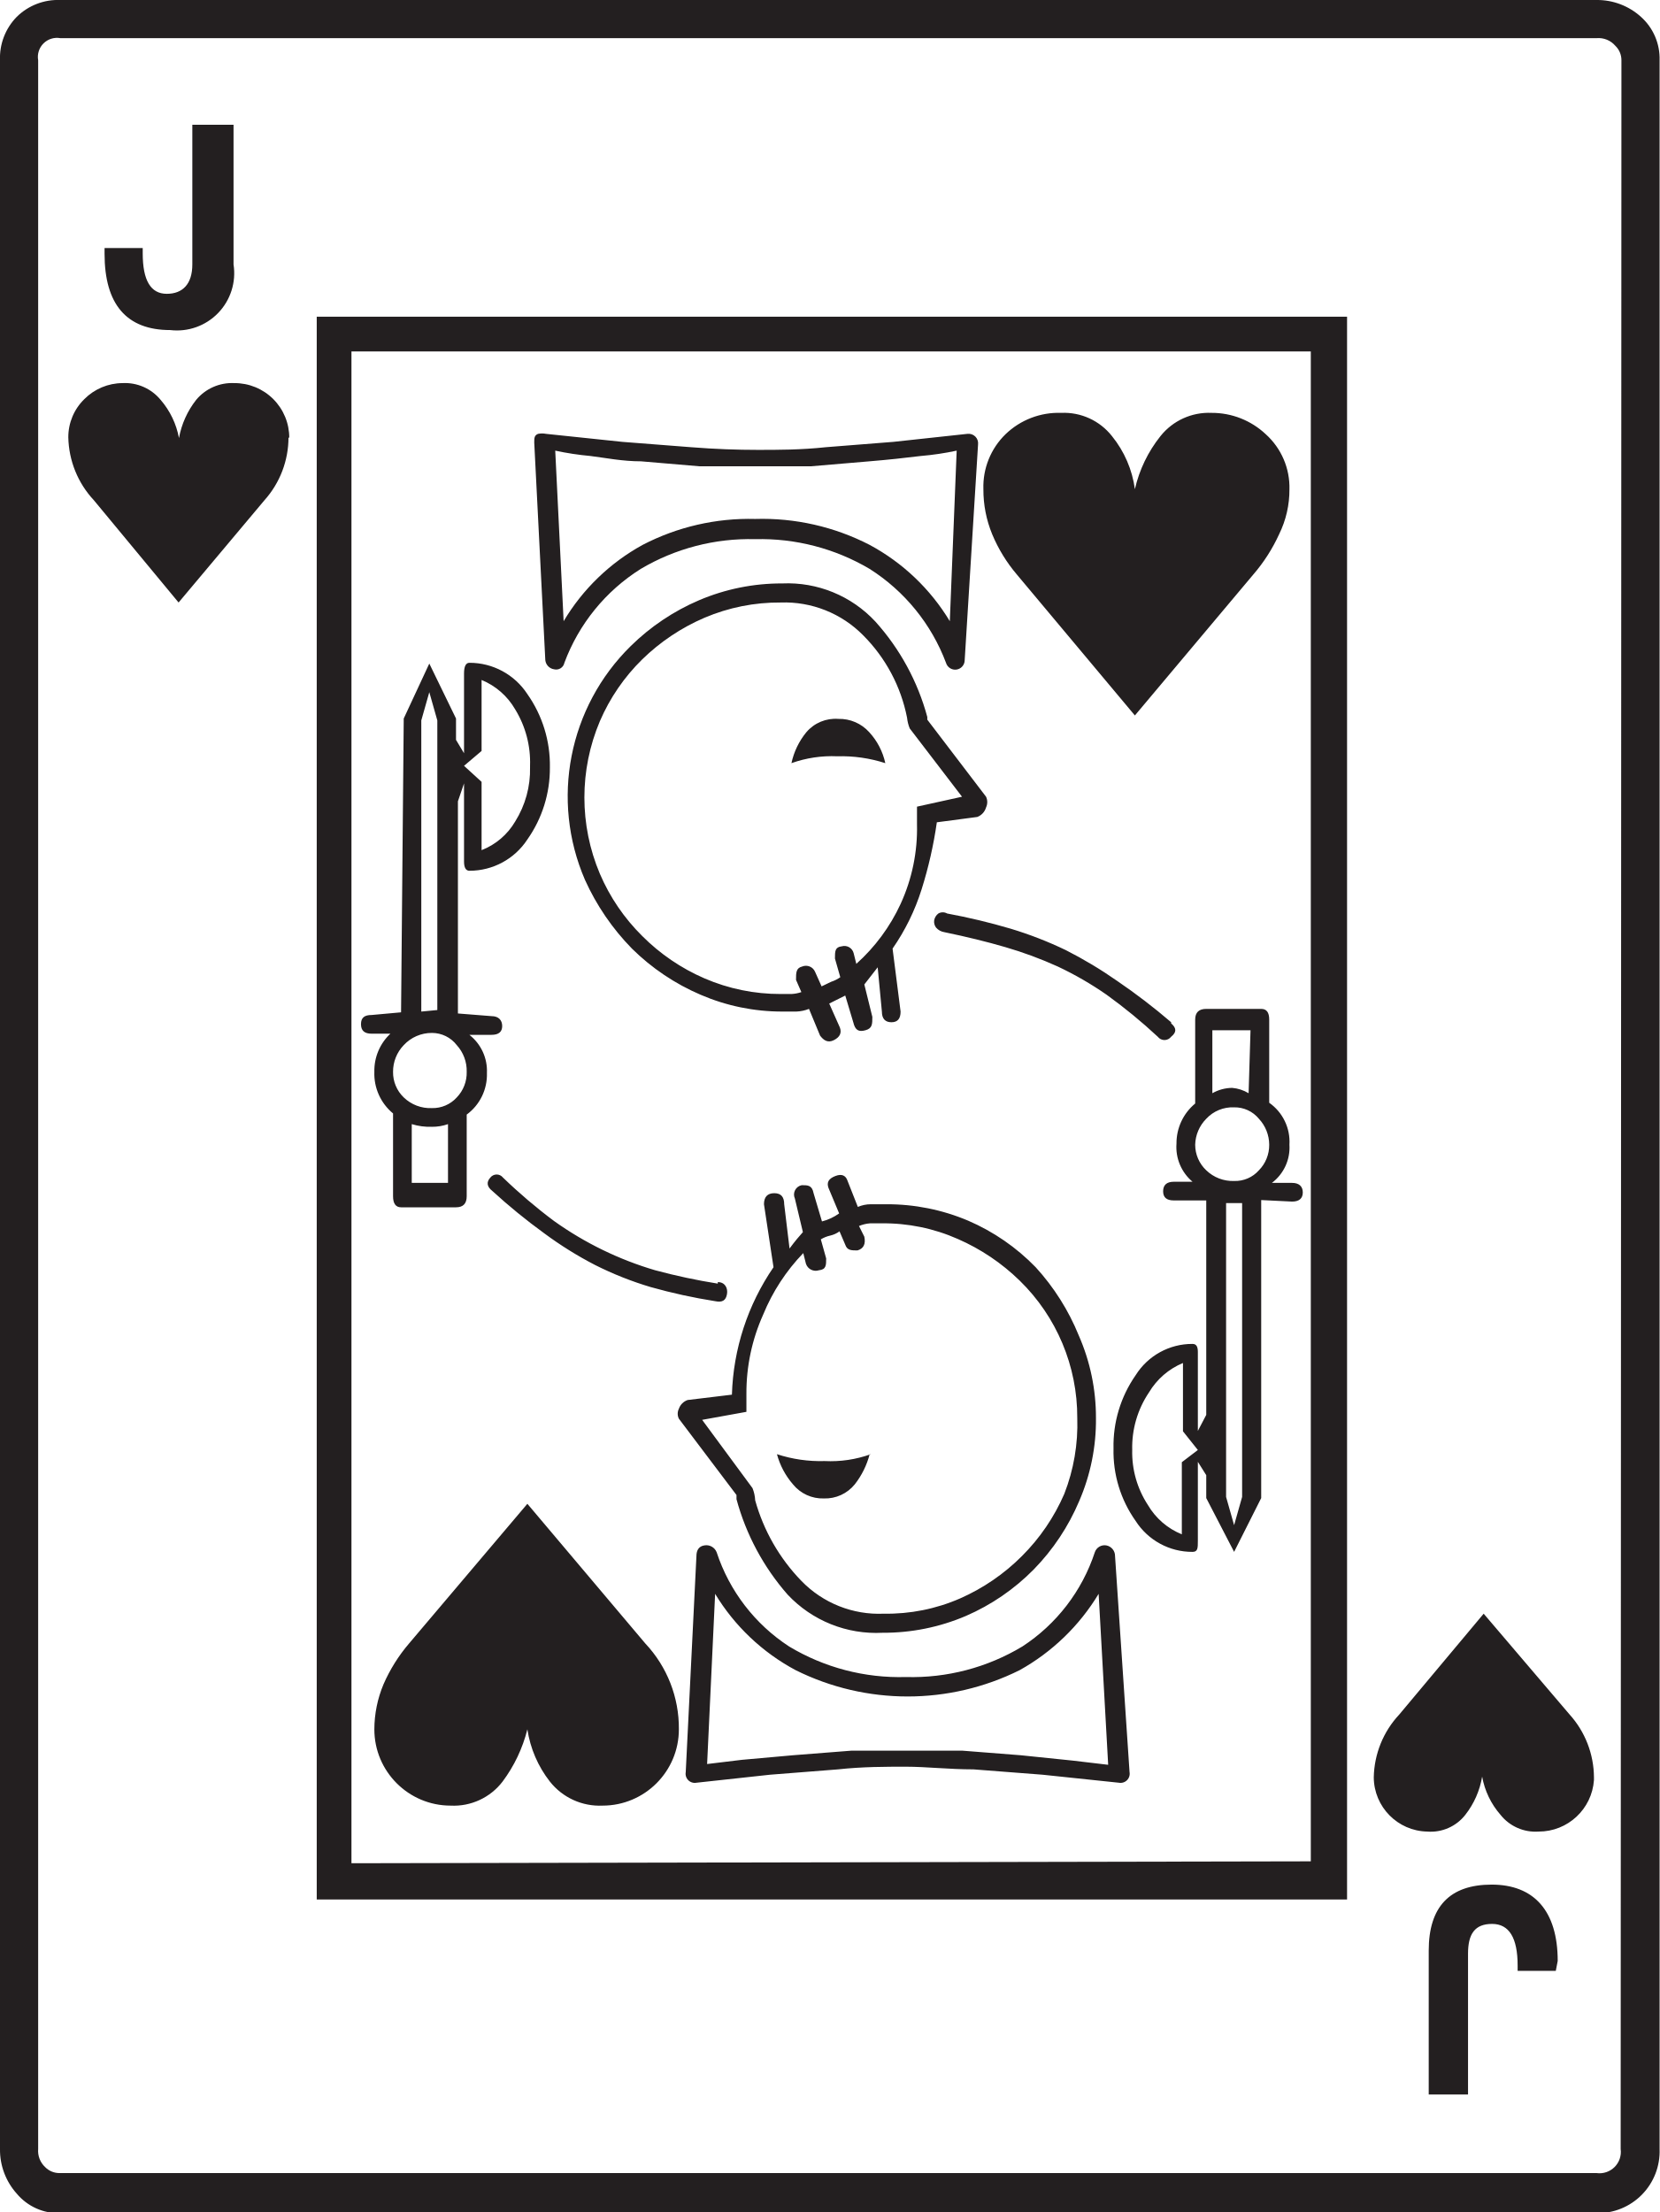
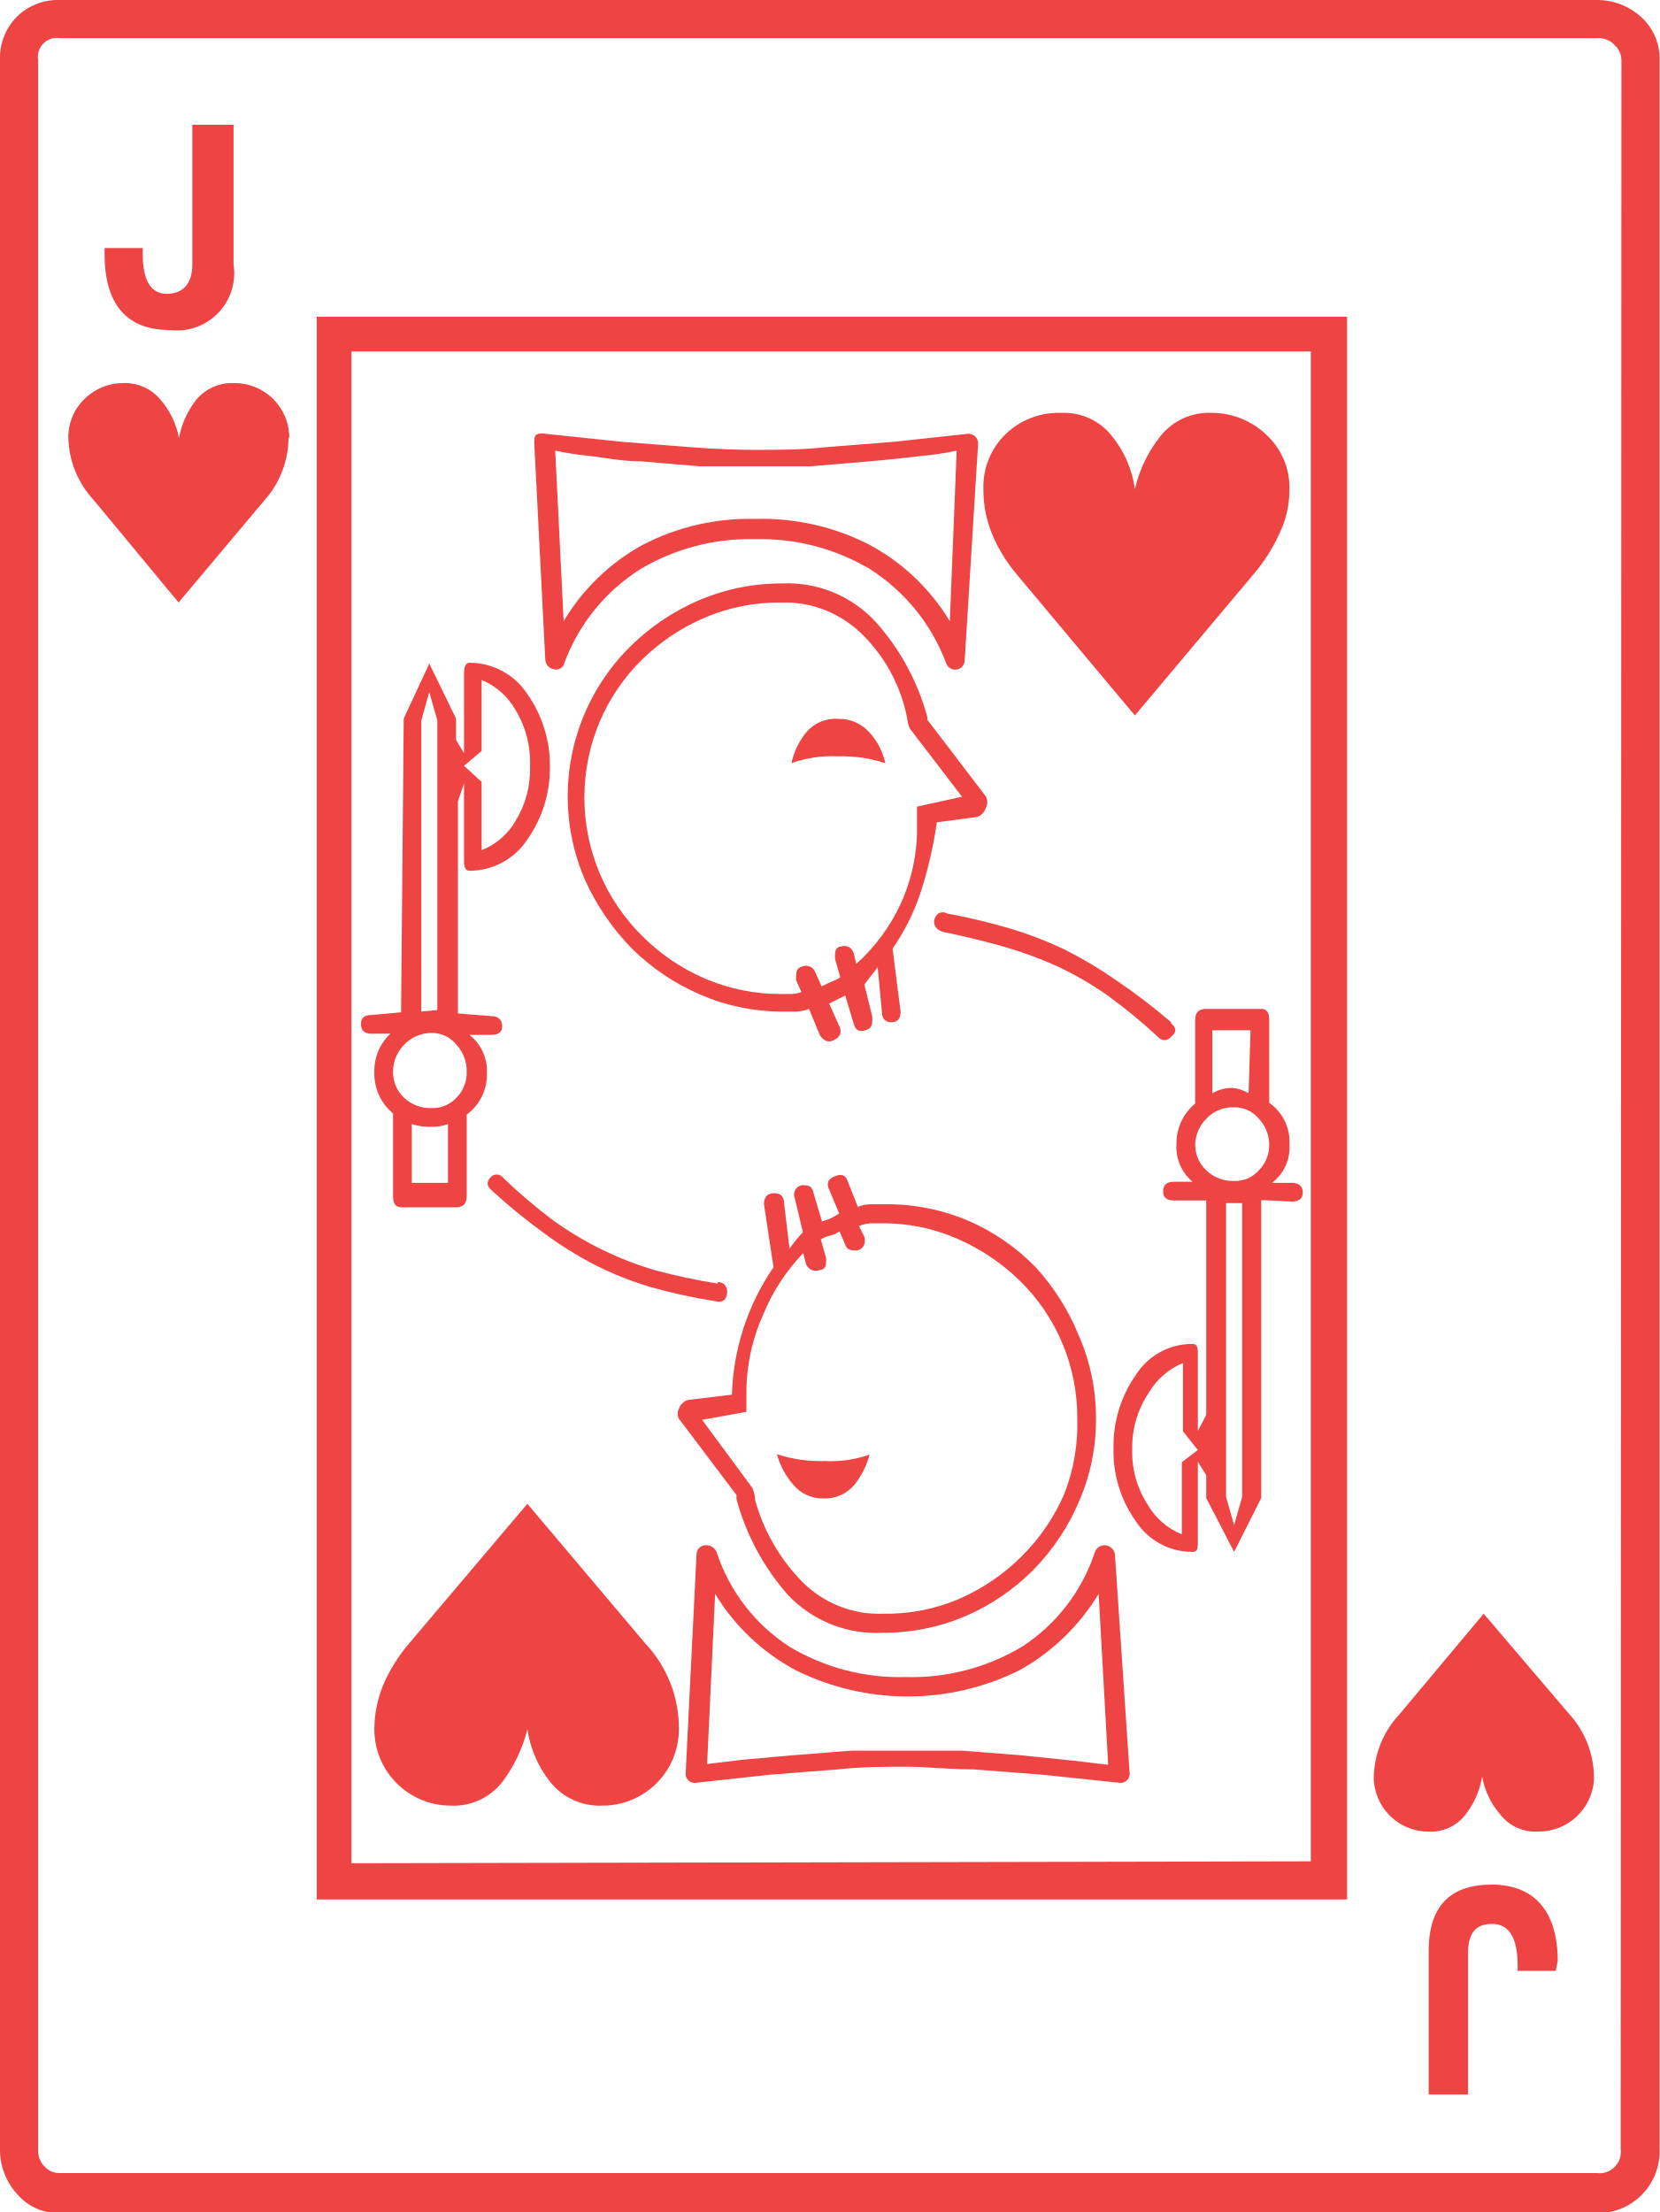
<svg xmlns="http://www.w3.org/2000/svg" viewBox="0 0 43.49 57.97">
  <g id="Layer_2" data-name="Layer 2">
    <g id="Layer_1-2" data-name="Layer 1">
-       <path d="M43.49,56.32A1.62,1.62,0,0,1,41.84,58H1.58a1.43,1.43,0,0,1-1.14-.51A1.72,1.72,0,0,1,0,56.32V1.58A1.54,1.54,0,0,1,.44.44,1.54,1.54,0,0,1,1.58,0H41.84A1.71,1.71,0,0,1,43,.44a1.47,1.47,0,0,1,.49,1.14Zm-1-54.74a.52.52,0,0,0-.16-.38A.58.58,0,0,0,41.84,1H1.58A.5.5,0,0,0,1,1.58V56.32a.58.58,0,0,0,.18.47.52.52,0,0,0,.38.16H41.84a.56.56,0,0,0,.63-.63ZM7.56,11.46a2.47,2.47,0,0,1-.63,1.65L4.68,15.79,2.46,13.11a2.49,2.49,0,0,1-.67-1.65,1.39,1.39,0,0,1,.42-1,1.42,1.42,0,0,1,1-.42,1.21,1.21,0,0,1,1,.44,2.12,2.12,0,0,1,.48,1,2.28,2.28,0,0,1,.45-1,1.22,1.22,0,0,1,1-.44,1.43,1.43,0,0,1,1.44,1.44ZM6.12,6.93A1.5,1.5,0,0,1,4.46,8.65c-1.14,0-1.72-.67-1.72-2V6.5h1v.14c0,.71.21,1.06.63,1.06s.67-.26.67-.77V3.27H6.12ZM35.3,49.78H8.3V8.3h27Zm-.95-1V9.21H9.21V48.83ZM14.41,20.11A3.24,3.24,0,0,1,13.82,22a1.81,1.81,0,0,1-1.52.82c-.09,0-.14-.08-.14-.24V20.53L12,21v5.56l.88.07c.19,0,.28.11.28.26s-.09.23-.28.23H12.3a1.2,1.2,0,0,1,.46,1,1.3,1.3,0,0,1-.53,1.09v2.14c0,.19-.09.29-.28.29H10.51c-.14,0-.21-.1-.21-.29V29.18a1.35,1.35,0,0,1-.49-1.09,1.33,1.33,0,0,1,.42-1H9.74c-.19,0-.28-.08-.28-.25s.09-.24.28-.24l.77-.07.07-7.7.67-1.44.7,1.44v.56l.21.35V17.65c0-.19.05-.28.14-.28a1.81,1.81,0,0,1,1.52.82A3.24,3.24,0,0,1,14.41,20.11Zm3.38,25.21a2,2,0,0,1-2,2,1.66,1.66,0,0,1-1.38-.63,2.93,2.93,0,0,1-.59-1.37,3.84,3.84,0,0,1-.65,1.37,1.61,1.61,0,0,1-1.36.63,2,2,0,0,1-2-2,3.07,3.07,0,0,1,.24-1.18,4.27,4.27,0,0,1,.67-1.07l3.1-3.66,3.09,3.66A3.24,3.24,0,0,1,17.79,45.32ZM12.23,28.09a1,1,0,0,0-.26-.7.82.82,0,0,0-.65-.32,1,1,0,0,0-.74.32,1,1,0,0,0-.28.7.91.91,0,0,0,.28.67,1,1,0,0,0,.74.28.85.85,0,0,0,.65-.28A.93.93,0,0,0,12.23,28.09ZM11.74,31V29.46a1.23,1.23,0,0,1-.42.07,1.62,1.62,0,0,1-.53-.07V31Zm-.28-4.53V18.88l-.21-.74-.21.74v7.63Zm2.43-6.4a2.65,2.65,0,0,0-.39-1.48,1.81,1.81,0,0,0-.88-.77v1.86l-.46.39.46.42v1.79a1.76,1.76,0,0,0,.88-.75A2.56,2.56,0,0,0,13.89,20.11Zm4.92,13.53c.19,0,.27.16.24.32s-.12.22-.31.18a14.65,14.65,0,0,1-1.69-.37,8.88,8.88,0,0,1-1.46-.58,9.8,9.8,0,0,1-1.33-.83,15.49,15.49,0,0,1-1.36-1.11c-.14-.11-.16-.23-.05-.35a.21.21,0,0,1,.33,0A13.9,13.9,0,0,0,14.52,32a8.88,8.88,0,0,0,2.65,1.29A16.09,16.09,0,0,0,18.81,33.64ZM25.28,17.3a.25.25,0,0,1-.49.07,5,5,0,0,0-2-2.46,5.61,5.61,0,0,0-3-.78,5.6,5.6,0,0,0-3,.78,4.94,4.94,0,0,0-2,2.46.22.22,0,0,1-.27.17.27.27,0,0,1-.23-.24L14,11.6c0-.12,0-.19.1-.23a.54.54,0,0,1,.21,0l2,.21,1.8.14c.63.05,1.21.07,1.75.07s1.13,0,1.78-.07l1.77-.14,1.94-.21a.25.25,0,0,1,.28.28Zm-.21-5.49a7.47,7.47,0,0,1-.94.14c-.41.05-.86.1-1.35.14l-1.53.13c-.53,0-1,0-1.46,0s-.93,0-1.46,0l-1.53-.13c-.49,0-.93-.09-1.33-.14a7.66,7.66,0,0,1-.92-.14l.22,4.47a5.48,5.48,0,0,1,2.07-2,6.06,6.06,0,0,1,2.95-.68,6.14,6.14,0,0,1,3,.68,5.49,5.49,0,0,1,2.1,2Zm.77,9.07a.33.33,0,0,1,0,.28.38.38,0,0,1-.23.25l-1.06.14a11,11,0,0,1-.4,1.76,5.73,5.73,0,0,1-.76,1.55l.21,1.65c0,.19-.08.28-.24.28s-.25-.09-.25-.28L23,25.35l-.35.45.21.85c0,.19,0,.3-.18.35s-.27,0-.32-.21l-.21-.7-.42.21.28.63c.05.14,0,.25-.16.33s-.27,0-.36-.12l-.29-.7a1,1,0,0,1-.33.07h-.37a5.39,5.39,0,0,1-2.14-.44,5.82,5.82,0,0,1-1.8-1.21,6.25,6.25,0,0,1-1.23-1.8,5.52,5.52,0,0,1,1.2-6.13,5.8,5.8,0,0,1,1.79-1.2,5.51,5.51,0,0,1,2.18-.44,3.14,3.14,0,0,1,2.44,1,6.12,6.12,0,0,1,1.36,2.5h0l0,.07Zm-.63,0-1.37-1.79a1,1,0,0,1-.07-.28,4.2,4.2,0,0,0-1.15-2.16,2.89,2.89,0,0,0-2.16-.86,5,5,0,0,0-2,.4,5.36,5.36,0,0,0-1.63,1.09,5.08,5.08,0,0,0-1.11,1.62,5.13,5.13,0,0,0,0,4,5.12,5.12,0,0,0,1.11,1.63,5.24,5.24,0,0,0,1.63,1.11,5,5,0,0,0,2,.41h.28A.94.94,0,0,0,21,26l-.14-.32c0-.19,0-.31.16-.35a.26.26,0,0,1,.34.14l.17.38.25-.12a.9.9,0,0,0,.24-.12l-.14-.49c0-.19,0-.3.18-.32a.25.25,0,0,1,.31.18l.07.28a4.82,4.82,0,0,0,1.16-1.57,4.73,4.73,0,0,0,.43-2.09v-.46Zm3.51,16.28a5.34,5.34,0,0,1-.44,2.18,5.78,5.78,0,0,1-1.19,1.79,5.64,5.64,0,0,1-1.78,1.22,5.48,5.48,0,0,1-2.18.44,3.18,3.18,0,0,1-2.49-1,6.28,6.28,0,0,1-1.34-2.5h0s0,0,0-.11l-1.51-2a.29.29,0,0,1,0-.26.37.37,0,0,1,.23-.23l1.16-.14a6.24,6.24,0,0,1,1.09-3.34l-.25-1.65c0-.19.09-.29.27-.29s.26.1.26.29l.14,1.16c.14-.19.26-.33.35-.43l-.21-.88a.25.25,0,0,1,.18-.35c.16,0,.27,0,.31.21l.22.74a1.32,1.32,0,0,0,.45-.21l-.28-.67c-.05-.14,0-.24.18-.31s.27,0,.31.1l.28.71a.86.86,0,0,1,.34-.07h.4a5.43,5.43,0,0,1,2.15.43,5.49,5.49,0,0,1,1.77,1.22A6,6,0,0,1,28.27,35,5.35,5.35,0,0,1,28.72,37.16Zm.88,9.28a.24.24,0,0,1-.28.28l-2-.21-1.81-.14c-.64,0-1.24-.07-1.77-.07s-1.14,0-1.78.07l-1.78.14-1.93.21a.24.24,0,0,1-.28-.28l.28-5.66c0-.16.07-.26.21-.28a.29.29,0,0,1,.32.18,4.7,4.7,0,0,0,1.9,2.47,5.62,5.62,0,0,0,3.06.8,5.61,5.61,0,0,0,3.05-.8,4.7,4.7,0,0,0,1.9-2.47.27.27,0,0,1,.3-.18.28.28,0,0,1,.23.28Zm-1.37-9.28a5,5,0,0,0-1.51-3.6,5.43,5.43,0,0,0-1.62-1.09,4.79,4.79,0,0,0-2-.41h-.3a.93.93,0,0,0-.29.07l.14.28q.06.29-.18.36c-.16,0-.27,0-.32-.15L22,32.27a.66.66,0,0,1-.24.11.82.82,0,0,0-.25.1l.14.5c0,.18,0,.29-.19.31a.27.27,0,0,1-.34-.17l-.07-.28A5.1,5.1,0,0,0,20,34.45a5,5,0,0,0-.44,2.08V37l-1.16.21L19.72,39a1,1,0,0,1,.07.32A4.93,4.93,0,0,0,21,41.43a2.83,2.83,0,0,0,2.16.86,4.79,4.79,0,0,0,2-.4,5.31,5.31,0,0,0,1.62-1.11,5.24,5.24,0,0,0,1.11-1.63A5,5,0,0,0,28.23,37.16Zm.56,4.61a5.6,5.6,0,0,1-2.07,2,6.59,6.59,0,0,1-5.87,0,5.49,5.49,0,0,1-2.11-2l-.21,4.46.91-.11L20.78,46l1.53-.12c.52,0,1,0,1.46,0s.93,0,1.45,0l1.53.12,1.36.14.93.11Zm-6-3.66a2.16,2.16,0,0,1-.39.79,1,1,0,0,1-.81.37,1,1,0,0,1-.81-.37,2,2,0,0,1-.42-.79,3.67,3.67,0,0,0,1.25.18A3.11,3.11,0,0,0,22.82,38.11ZM23.2,20a3.74,3.74,0,0,0-1.26-.18,3.15,3.15,0,0,0-1.2.18,1.91,1.91,0,0,1,.39-.81,1,1,0,0,1,.84-.35,1.05,1.05,0,0,1,.81.35A1.75,1.75,0,0,1,23.2,20Zm7.49,6.82c.14.12.15.23,0,.35a.22.22,0,0,1-.35,0A13.9,13.9,0,0,0,29,26.07a8.8,8.8,0,0,0-1.28-.74,10.3,10.3,0,0,0-1.38-.51q-.72-.21-1.59-.39a.36.36,0,0,1-.22-.12.26.26,0,0,1-.05-.19.29.29,0,0,1,.11-.18.23.23,0,0,1,.23,0,16.41,16.41,0,0,1,1.67.4,10,10,0,0,1,1.44.56,11.21,11.21,0,0,1,1.35.81A15.91,15.91,0,0,1,30.69,26.79Zm3.1-14A2.63,2.63,0,0,1,33.52,14a4.44,4.44,0,0,1-.68,1.06l-3.1,3.69-3.09-3.69A4,4,0,0,1,26,14a3.06,3.06,0,0,1-.23-1.18,1.92,1.92,0,0,1,.58-1.44,2,2,0,0,1,1.46-.56,1.6,1.6,0,0,1,1.33.61,2.8,2.8,0,0,1,.6,1.39,3.46,3.46,0,0,1,.67-1.39,1.62,1.62,0,0,1,1.34-.61,2.06,2.06,0,0,1,1.42.56A1.88,1.88,0,0,1,33.79,12.83Zm-.74,18.63v7.81l-.71,1.41-.73-1.41v-.6l-.22-.35v2.07c0,.19,0,.29-.14.29a1.76,1.76,0,0,1-1.49-.81,3.15,3.15,0,0,1-.58-1.9,3.23,3.23,0,0,1,.58-1.92,1.75,1.75,0,0,1,1.49-.82c.1,0,.14.07.14.21v2.07l.22-.42V31.46h-.85c-.19,0-.28-.08-.28-.24s.09-.25.28-.25h.49a1.19,1.19,0,0,1-.42-1,1.35,1.35,0,0,1,.49-1.05V26.72c0-.19.1-.28.29-.28h1.44c.14,0,.21.09.21.28V28.9A1.25,1.25,0,0,1,33.79,30a1.16,1.16,0,0,1-.46,1h.53c.18,0,.28.09.28.25s-.1.24-.28.24ZM31.39,38,31,37.51V35.72a1.87,1.87,0,0,0-.89.77A2.58,2.58,0,0,0,29.67,38a2.52,2.52,0,0,0,.41,1.44,1.82,1.82,0,0,0,.89.77V38.32Zm1.87-8a1,1,0,0,0-.27-.68.82.82,0,0,0-.65-.3.94.94,0,0,0-.73.3,1,1,0,0,0-.29.68.92.92,0,0,0,.29.67,1,1,0,0,0,.73.28.83.83,0,0,0,.65-.28A.94.94,0,0,0,33.26,30Zm-.49-3h-1v1.65a1.07,1.07,0,0,1,.52-.14,1,1,0,0,1,.43.14Zm-.22,12.23v-7.7h-.42v7.7l.21.74Zm9.22,7.42A1.45,1.45,0,0,1,40.32,48a1.17,1.17,0,0,1-1-.44,2.08,2.08,0,0,1-.48-1,2.21,2.21,0,0,1-.44,1,1.15,1.15,0,0,1-1,.44A1.43,1.43,0,0,1,36,46.58a2.48,2.48,0,0,1,.67-1.65l2.21-2.64,2.25,2.64A2.48,2.48,0,0,1,41.77,46.58Zm-1,5h-1v-.14c0-.72-.22-1.09-.67-1.09s-.63.26-.63.78v3.69H37.44V51.12c0-1.15.55-1.73,1.65-1.73s1.73.68,1.73,2Z" style="fill: #231f20" />
+       <path d="M43.49,56.32A1.62,1.62,0,0,1,41.84,58H1.58a1.43,1.43,0,0,1-1.14-.51A1.72,1.72,0,0,1,0,56.32V1.58A1.54,1.54,0,0,1,.44.44,1.54,1.54,0,0,1,1.58,0H41.84A1.71,1.71,0,0,1,43,.44a1.47,1.47,0,0,1,.49,1.14Zm-1-54.74a.52.52,0,0,0-.16-.38A.58.58,0,0,0,41.84,1H1.58A.5.5,0,0,0,1,1.58V56.32a.58.58,0,0,0,.18.47.52.52,0,0,0,.38.16H41.84a.56.56,0,0,0,.63-.63ZM7.56,11.46a2.47,2.47,0,0,1-.63,1.65L4.68,15.79,2.46,13.11a2.49,2.49,0,0,1-.67-1.65,1.39,1.39,0,0,1,.42-1,1.42,1.42,0,0,1,1-.42,1.21,1.21,0,0,1,1,.44,2.12,2.12,0,0,1,.48,1,2.28,2.28,0,0,1,.45-1,1.22,1.22,0,0,1,1-.44,1.43,1.43,0,0,1,1.44,1.44ZM6.12,6.93A1.5,1.5,0,0,1,4.46,8.65c-1.14,0-1.72-.67-1.72-2V6.5h1v.14c0,.71.21,1.06.63,1.06s.67-.26.67-.77V3.27H6.12ZM35.3,49.78H8.3V8.3h27Zm-.95-1V9.21H9.21V48.83ZM14.41,20.11A3.24,3.24,0,0,1,13.82,22a1.81,1.81,0,0,1-1.52.82c-.09,0-.14-.08-.14-.24V20.53L12,21v5.56l.88.07c.19,0,.28.11.28.26s-.09.23-.28.23H12.3a1.2,1.2,0,0,1,.46,1,1.3,1.3,0,0,1-.53,1.09v2.14c0,.19-.09.29-.28.29H10.51c-.14,0-.21-.1-.21-.29V29.18a1.35,1.35,0,0,1-.49-1.09,1.33,1.33,0,0,1,.42-1H9.74c-.19,0-.28-.08-.28-.25s.09-.24.28-.24l.77-.07.07-7.7.67-1.44.7,1.44v.56l.21.35V17.65c0-.19.05-.28.14-.28a1.81,1.81,0,0,1,1.52.82A3.24,3.24,0,0,1,14.41,20.11Zm3.38,25.21a2,2,0,0,1-2,2,1.66,1.66,0,0,1-1.38-.63,2.93,2.93,0,0,1-.59-1.37,3.84,3.84,0,0,1-.65,1.37,1.61,1.61,0,0,1-1.36.63,2,2,0,0,1-2-2,3.07,3.07,0,0,1,.24-1.18,4.27,4.27,0,0,1,.67-1.07l3.1-3.66,3.09,3.66A3.24,3.24,0,0,1,17.79,45.32ZM12.23,28.09a1,1,0,0,0-.26-.7.82.82,0,0,0-.65-.32,1,1,0,0,0-.74.32,1,1,0,0,0-.28.7.91.91,0,0,0,.28.67,1,1,0,0,0,.74.28.85.85,0,0,0,.65-.28A.93.93,0,0,0,12.23,28.09ZM11.74,31V29.46a1.23,1.23,0,0,1-.42.07,1.62,1.62,0,0,1-.53-.07V31Zm-.28-4.53V18.88l-.21-.74-.21.74v7.63Zm2.43-6.4a2.65,2.65,0,0,0-.39-1.48,1.81,1.81,0,0,0-.88-.77v1.86l-.46.39.46.42v1.79a1.76,1.76,0,0,0,.88-.75A2.56,2.56,0,0,0,13.89,20.11Zm4.92,13.53c.19,0,.27.16.24.32s-.12.22-.31.18a14.65,14.65,0,0,1-1.69-.37,8.88,8.88,0,0,1-1.46-.58,9.8,9.8,0,0,1-1.33-.83,15.49,15.49,0,0,1-1.36-1.11c-.14-.11-.16-.23-.05-.35a.21.21,0,0,1,.33,0A13.9,13.9,0,0,0,14.52,32a8.88,8.88,0,0,0,2.65,1.29A16.09,16.09,0,0,0,18.81,33.64ZM25.28,17.3a.25.25,0,0,1-.49.07,5,5,0,0,0-2-2.46,5.61,5.61,0,0,0-3-.78,5.6,5.6,0,0,0-3,.78,4.94,4.94,0,0,0-2,2.46.22.22,0,0,1-.27.17.27.27,0,0,1-.23-.24L14,11.6c0-.12,0-.19.1-.23a.54.54,0,0,1,.21,0l2,.21,1.8.14c.63.05,1.21.07,1.75.07s1.13,0,1.78-.07l1.77-.14,1.94-.21a.25.25,0,0,1,.28.28Zm-.21-5.49a7.47,7.47,0,0,1-.94.14c-.41.05-.86.1-1.35.14l-1.53.13c-.53,0-1,0-1.46,0s-.93,0-1.46,0l-1.53-.13c-.49,0-.93-.09-1.33-.14a7.66,7.66,0,0,1-.92-.14l.22,4.47a5.48,5.48,0,0,1,2.07-2,6.06,6.06,0,0,1,2.95-.68,6.14,6.14,0,0,1,3,.68,5.49,5.49,0,0,1,2.1,2Zm.77,9.07a.33.33,0,0,1,0,.28.38.38,0,0,1-.23.25l-1.06.14a11,11,0,0,1-.4,1.76,5.73,5.73,0,0,1-.76,1.55l.21,1.65c0,.19-.08.28-.24.28s-.25-.09-.25-.28L23,25.35l-.35.45.21.85c0,.19,0,.3-.18.35s-.27,0-.32-.21l-.21-.7-.42.21.28.63c.05.14,0,.25-.16.33s-.27,0-.36-.12l-.29-.7a1,1,0,0,1-.33.07h-.37a5.39,5.39,0,0,1-2.14-.44,5.82,5.82,0,0,1-1.8-1.21,6.25,6.25,0,0,1-1.23-1.8,5.52,5.52,0,0,1,1.2-6.13,5.8,5.8,0,0,1,1.79-1.2,5.51,5.51,0,0,1,2.18-.44,3.14,3.14,0,0,1,2.44,1,6.12,6.12,0,0,1,1.36,2.5h0l0,.07Zm-.63,0-1.37-1.79a1,1,0,0,1-.07-.28,4.2,4.2,0,0,0-1.15-2.16,2.89,2.89,0,0,0-2.16-.86,5,5,0,0,0-2,.4,5.36,5.36,0,0,0-1.63,1.09,5.08,5.08,0,0,0-1.11,1.62,5.13,5.13,0,0,0,0,4,5.12,5.12,0,0,0,1.11,1.63,5.24,5.24,0,0,0,1.63,1.11,5,5,0,0,0,2,.41h.28A.94.94,0,0,0,21,26l-.14-.32c0-.19,0-.31.16-.35a.26.26,0,0,1,.34.14l.17.38.25-.12a.9.9,0,0,0,.24-.12l-.14-.49c0-.19,0-.3.18-.32a.25.25,0,0,1,.31.18l.07.28a4.82,4.82,0,0,0,1.16-1.57,4.73,4.73,0,0,0,.43-2.09v-.46Zm3.51,16.28a5.34,5.34,0,0,1-.44,2.18,5.78,5.78,0,0,1-1.19,1.79,5.64,5.64,0,0,1-1.78,1.22,5.48,5.48,0,0,1-2.18.44,3.18,3.18,0,0,1-2.49-1,6.28,6.28,0,0,1-1.34-2.5h0s0,0,0-.11l-1.51-2a.29.29,0,0,1,0-.26.37.37,0,0,1,.23-.23l1.16-.14a6.24,6.24,0,0,1,1.09-3.34l-.25-1.65c0-.19.09-.29.27-.29s.26.1.26.29l.14,1.16c.14-.19.26-.33.35-.43l-.21-.88a.25.25,0,0,1,.18-.35c.16,0,.27,0,.31.21l.22.74a1.32,1.32,0,0,0,.45-.21l-.28-.67c-.05-.14,0-.24.18-.31s.27,0,.31.1l.28.71a.86.86,0,0,1,.34-.07h.4a5.43,5.43,0,0,1,2.15.43,5.49,5.49,0,0,1,1.77,1.22A6,6,0,0,1,28.27,35,5.35,5.35,0,0,1,28.72,37.16Zm.88,9.28a.24.24,0,0,1-.28.28l-2-.21-1.81-.14c-.64,0-1.24-.07-1.77-.07s-1.14,0-1.78.07l-1.78.14-1.93.21a.24.24,0,0,1-.28-.28l.28-5.66c0-.16.07-.26.21-.28a.29.29,0,0,1,.32.18,4.7,4.7,0,0,0,1.9,2.47,5.62,5.62,0,0,0,3.06.8,5.61,5.61,0,0,0,3.05-.8,4.7,4.7,0,0,0,1.9-2.47.27.27,0,0,1,.3-.18.28.28,0,0,1,.23.28Zm-1.37-9.28a5,5,0,0,0-1.51-3.6,5.43,5.43,0,0,0-1.62-1.09,4.79,4.79,0,0,0-2-.41h-.3a.93.93,0,0,0-.29.07l.14.28q.06.29-.18.36c-.16,0-.27,0-.32-.15L22,32.27a.66.66,0,0,1-.24.11.82.82,0,0,0-.25.1l.14.5c0,.18,0,.29-.19.31a.27.27,0,0,1-.34-.17l-.07-.28A5.1,5.1,0,0,0,20,34.45a5,5,0,0,0-.44,2.08V37l-1.16.21L19.72,39a1,1,0,0,1,.07.32A4.93,4.93,0,0,0,21,41.43a2.83,2.83,0,0,0,2.16.86,4.79,4.79,0,0,0,2-.4,5.31,5.31,0,0,0,1.62-1.11,5.24,5.24,0,0,0,1.11-1.63A5,5,0,0,0,28.23,37.16Zm.56,4.61a5.6,5.6,0,0,1-2.07,2,6.59,6.59,0,0,1-5.87,0,5.49,5.49,0,0,1-2.11-2l-.21,4.46.91-.11L20.78,46l1.53-.12c.52,0,1,0,1.46,0s.93,0,1.45,0l1.53.12,1.36.14.93.11Zm-6-3.66a2.16,2.16,0,0,1-.39.79,1,1,0,0,1-.81.37,1,1,0,0,1-.81-.37,2,2,0,0,1-.42-.79,3.67,3.67,0,0,0,1.25.18A3.11,3.11,0,0,0,22.82,38.11ZM23.2,20a3.74,3.74,0,0,0-1.26-.18,3.15,3.15,0,0,0-1.2.18,1.91,1.91,0,0,1,.39-.81,1,1,0,0,1,.84-.35,1.05,1.05,0,0,1,.81.35A1.75,1.75,0,0,1,23.2,20Zm7.49,6.82c.14.12.15.23,0,.35a.22.22,0,0,1-.35,0A13.9,13.9,0,0,0,29,26.07a8.8,8.8,0,0,0-1.28-.74,10.3,10.3,0,0,0-1.38-.51q-.72-.21-1.59-.39a.36.36,0,0,1-.22-.12.26.26,0,0,1-.05-.19.29.29,0,0,1,.11-.18.23.23,0,0,1,.23,0,16.41,16.41,0,0,1,1.67.4,10,10,0,0,1,1.44.56,11.21,11.21,0,0,1,1.35.81A15.91,15.91,0,0,1,30.69,26.79Zm3.1-14A2.63,2.63,0,0,1,33.52,14a4.44,4.44,0,0,1-.68,1.06l-3.1,3.69-3.09-3.69A4,4,0,0,1,26,14a3.06,3.06,0,0,1-.23-1.18,1.92,1.92,0,0,1,.58-1.44,2,2,0,0,1,1.46-.56,1.6,1.6,0,0,1,1.33.61,2.8,2.8,0,0,1,.6,1.39,3.46,3.46,0,0,1,.67-1.39,1.62,1.62,0,0,1,1.34-.61,2.06,2.06,0,0,1,1.42.56A1.88,1.88,0,0,1,33.79,12.83Zm-.74,18.63v7.81l-.71,1.41-.73-1.41v-.6l-.22-.35v2.07c0,.19,0,.29-.14.29a1.76,1.76,0,0,1-1.49-.81,3.15,3.15,0,0,1-.58-1.9,3.23,3.23,0,0,1,.58-1.92,1.75,1.75,0,0,1,1.49-.82c.1,0,.14.07.14.21v2.07l.22-.42V31.46h-.85c-.19,0-.28-.08-.28-.24s.09-.25.28-.25h.49a1.19,1.19,0,0,1-.42-1,1.35,1.35,0,0,1,.49-1.05V26.72c0-.19.1-.28.29-.28h1.44c.14,0,.21.09.21.28V28.9A1.25,1.25,0,0,1,33.79,30a1.16,1.16,0,0,1-.46,1h.53c.18,0,.28.09.28.25s-.1.24-.28.24ZM31.39,38,31,37.51V35.72a1.87,1.87,0,0,0-.89.77A2.58,2.58,0,0,0,29.67,38a2.52,2.52,0,0,0,.41,1.44,1.82,1.82,0,0,0,.89.77V38.32Zm1.87-8a1,1,0,0,0-.27-.68.82.82,0,0,0-.65-.3.94.94,0,0,0-.73.3,1,1,0,0,0-.29.68.92.92,0,0,0,.29.67,1,1,0,0,0,.73.28.83.83,0,0,0,.65-.28A.94.94,0,0,0,33.26,30Zm-.49-3h-1v1.65a1.07,1.07,0,0,1,.52-.14,1,1,0,0,1,.43.14Zm-.22,12.23v-7.7h-.42v7.7l.21.74Zm9.22,7.42A1.45,1.45,0,0,1,40.32,48a1.17,1.17,0,0,1-1-.44,2.08,2.08,0,0,1-.48-1,2.21,2.21,0,0,1-.44,1,1.15,1.15,0,0,1-1,.44A1.43,1.43,0,0,1,36,46.58a2.48,2.48,0,0,1,.67-1.65l2.21-2.64,2.25,2.64A2.48,2.48,0,0,1,41.77,46.58Zm-1,5h-1v-.14c0-.72-.22-1.09-.67-1.09s-.63.26-.63.78v3.69H37.44V51.12c0-1.15.55-1.73,1.65-1.73s1.73.68,1.73,2Z" style="fill: #ef4444" />
    </g>
  </g>
</svg>
